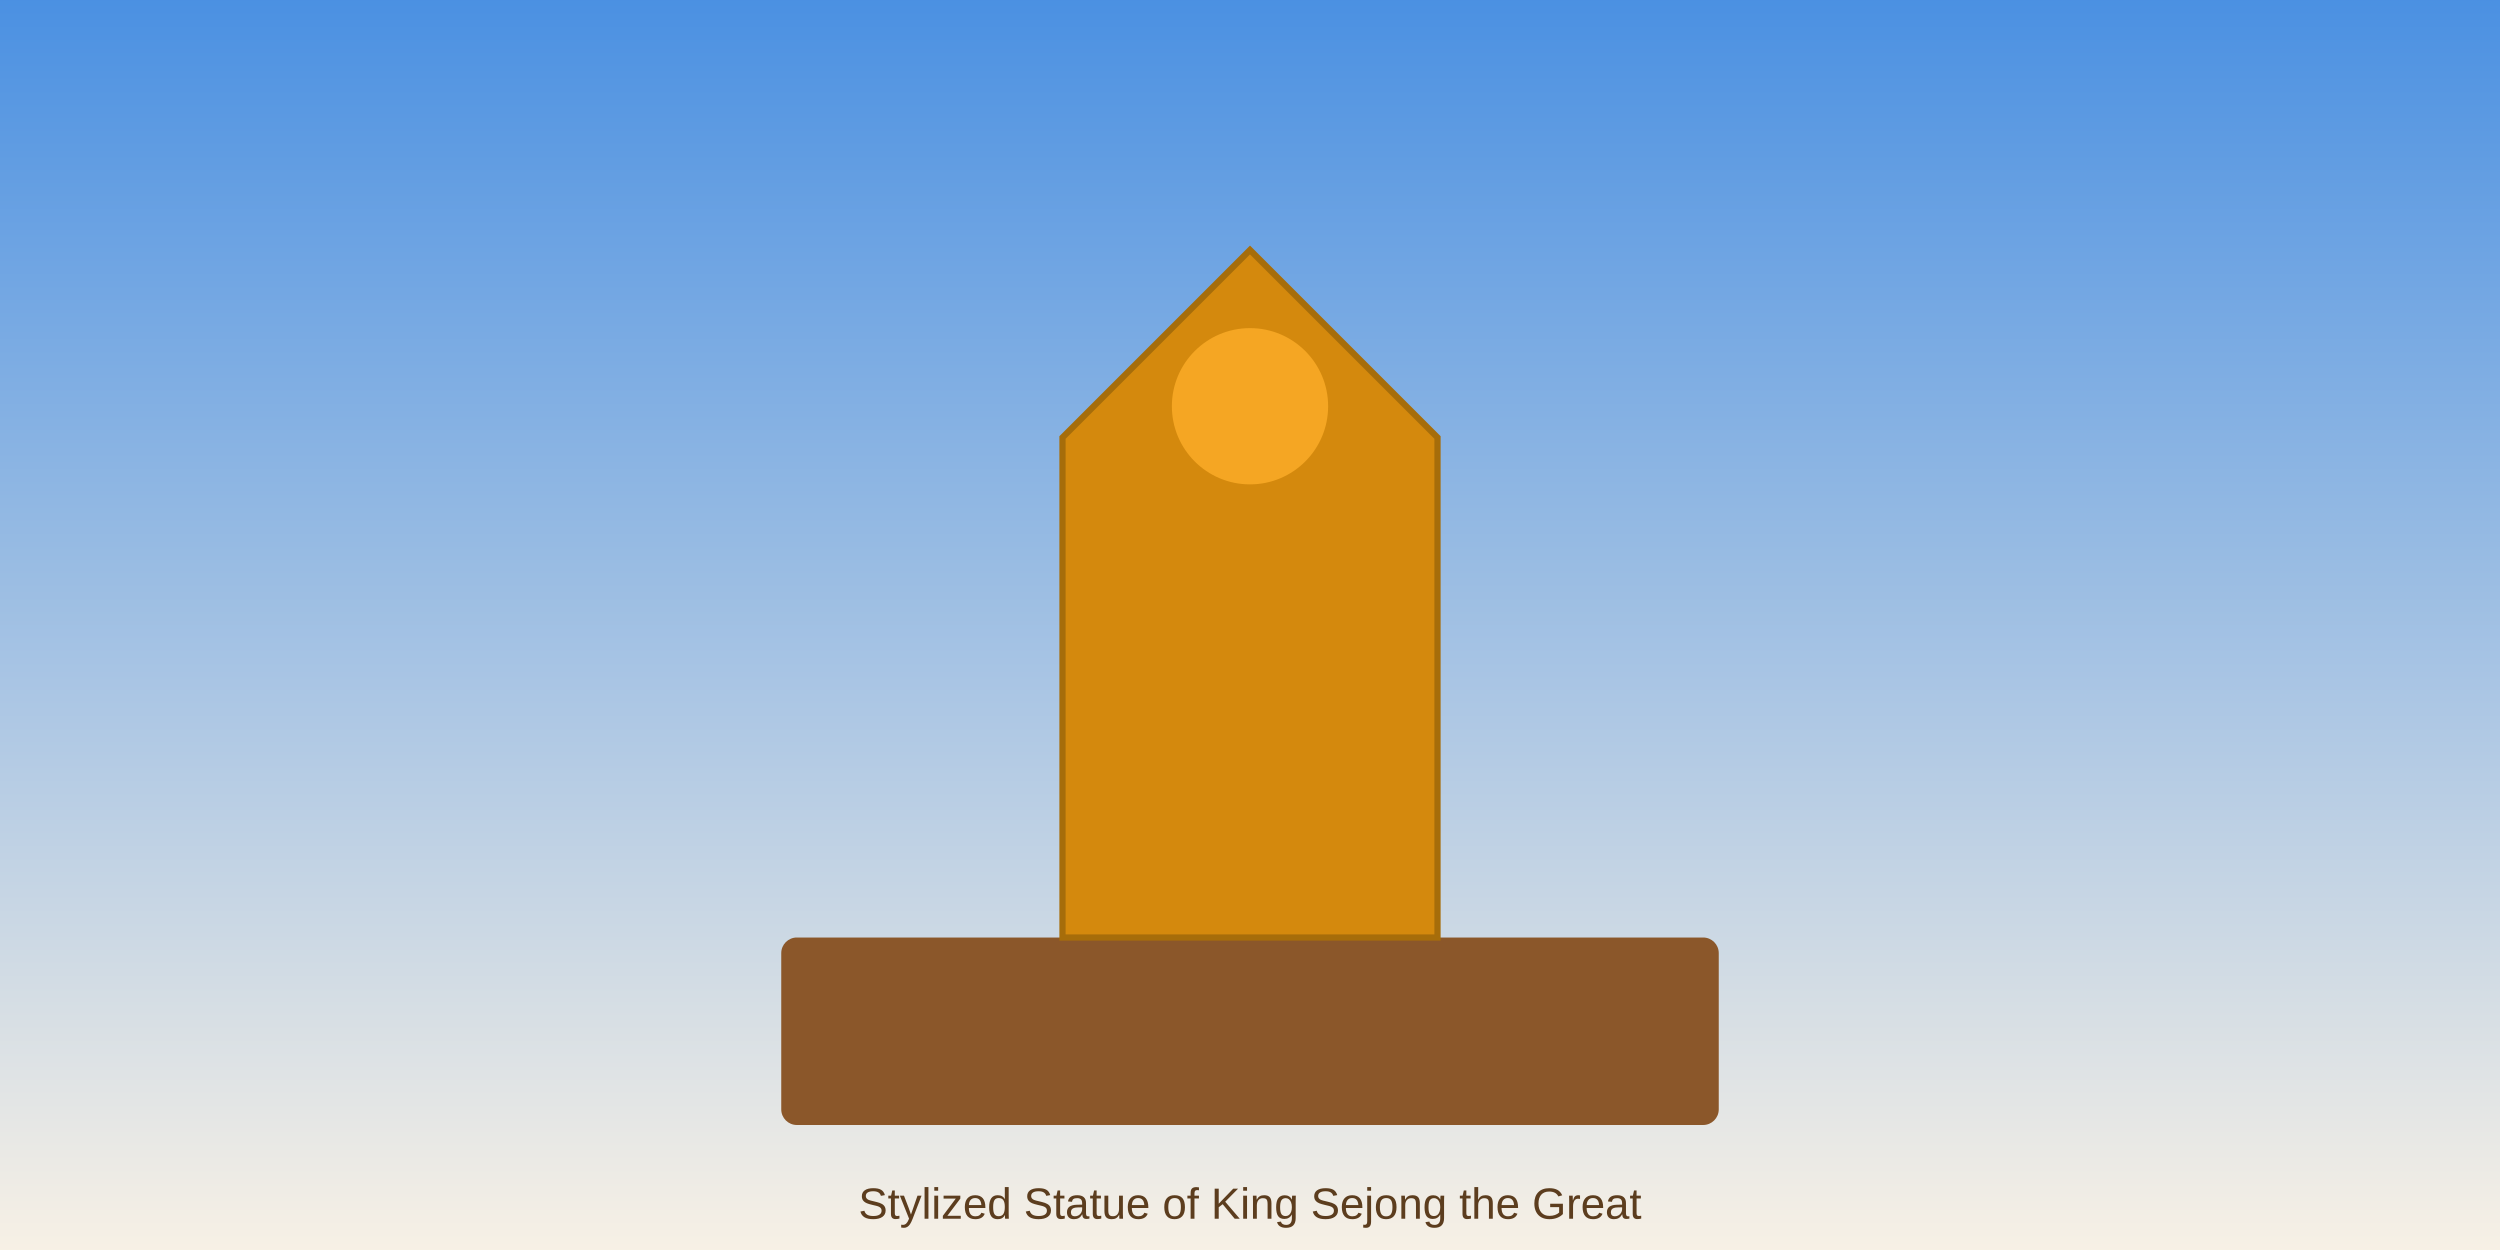
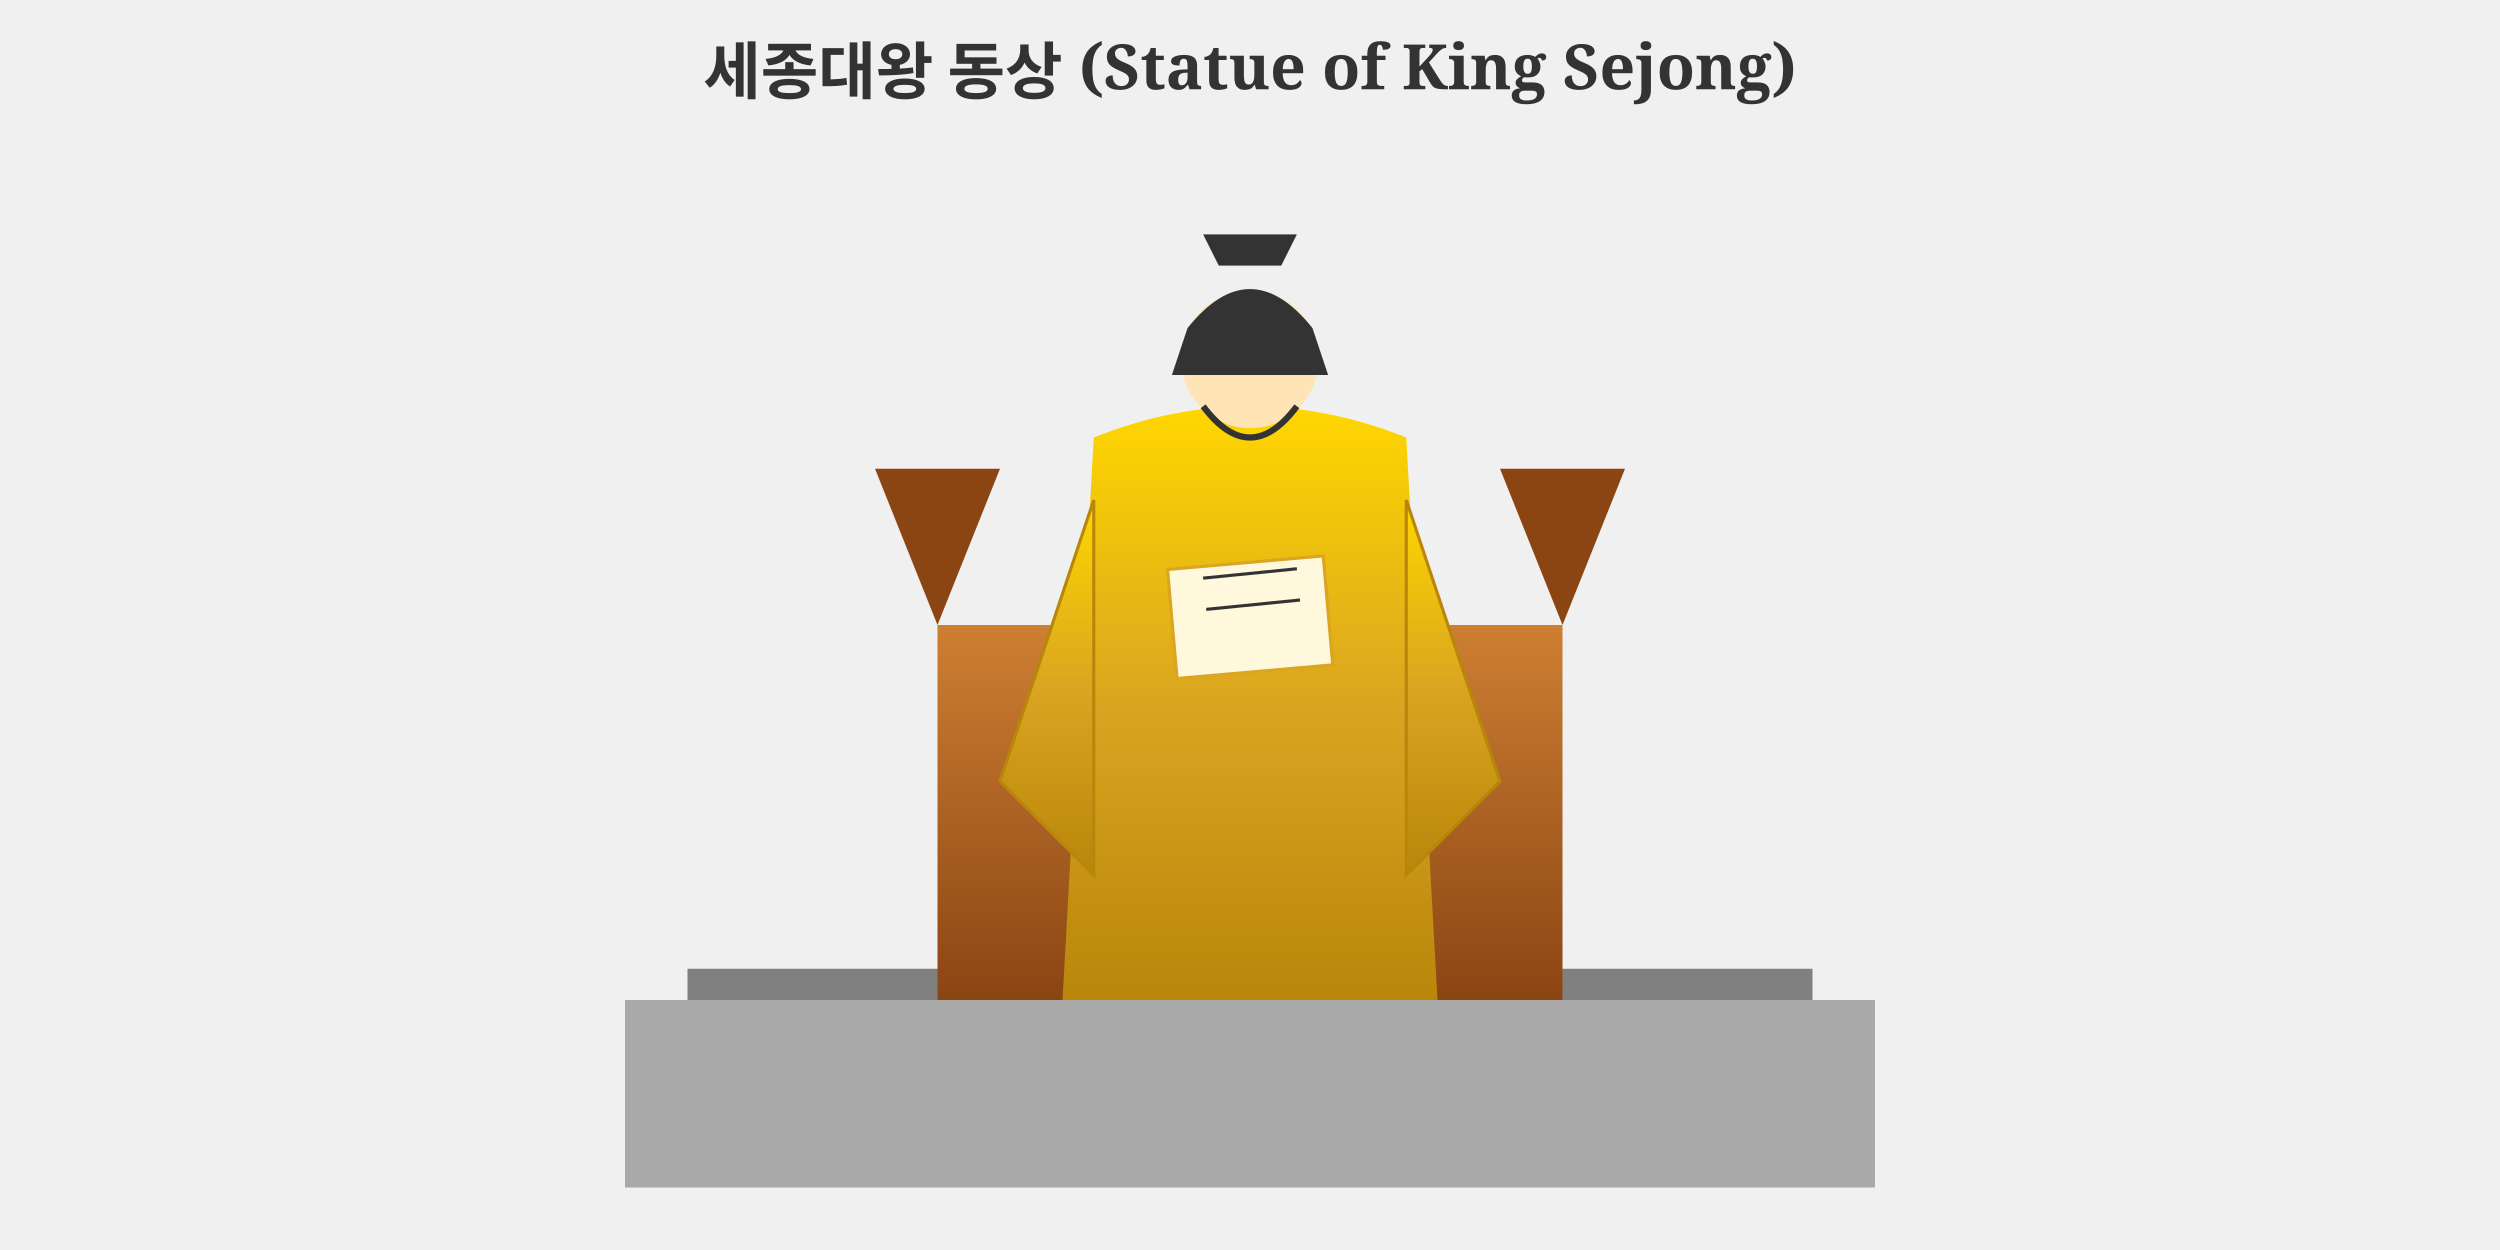
<svg xmlns="http://www.w3.org/2000/svg" width="800" height="400" viewBox="0 0 800 400">
  <defs>
-     <linearGradient id="skyGrad" x1="0%" y1="0%" x2="0%" y2="100%">
-       <stop offset="0%" style="stop-color:#4A90E2;stop-opacity:1" />
-       <stop offset="100%" style="stop-color:#f8f1e5;stop-opacity:1" />
+     <linearGradient id="goldGrad" x1="0%" y1="0%" x2="0%" y2="100%">
+       <stop offset="0%" style="stop-color:#FFD700;stop-opacity:1" />
+       <stop offset="50%" style="stop-color:#DAA520;stop-opacity:1" />
+       <stop offset="100%" style="stop-color:#B8860B;stop-opacity:1" />
+     </linearGradient>
+     <linearGradient id="throneGrad" x1="0%" y1="0%" x2="0%" y2="100%">
+       <stop offset="0%" style="stop-color:#CD7F32;stop-opacity:1" />
+       <stop offset="100%" style="stop-color:#8B4513;stop-opacity:1" />
    </linearGradient>
  </defs>
-   <rect width="800" height="400" fill="url(#skyGrad)" />
-   <rect x="250" y="300" width="300" height="60" fill="#8B572A" rx="5" />
-   <path d="M400 80 L340 140 L340 300 L460 300 L460 140 Z" fill="#D4890D" stroke="#A66D0A" stroke-width="2" />
-   <circle cx="400" cy="130" r="25" fill="#F5A623" />
-   <text x="400" y="390" font-family="Arial" font-size="14" text-anchor="middle" fill="#5C3D1E">Stylized Statue of King Sejong the Great</text>
+   <rect width="800" height="400" fill="#f0f0f0" />
+   <rect x="200" y="320" width="400" height="60" fill="#A9A9A9" />
+   <rect x="220" y="310" width="360" height="10" fill="#808080" />
+   <rect x="300" y="200" width="200" height="120" fill="url(#throneGrad)" />
+   <path d="M300 200 L280 150 L320 150 Z" fill="#8B4513" />
+   <path d="M500 200 L520 150 L480 150 Z" fill="#8B4513" />
+   <path d="M340 320 L460 320 L450 140 Q400 120 350 140 Z" fill="url(#goldGrad)" />
+   <path d="M350 160 L320 250 L350 280 Z" fill="url(#goldGrad)" stroke="#B8860B" stroke-width="1" />
+   <path d="M450 160 L480 250 L450 280 Z" fill="url(#goldGrad)" stroke="#B8860B" stroke-width="1" />
+   <rect x="375" y="180" width="50" height="35" fill="#FFF8DC" transform="rotate(-5, 400, 197)" stroke="#DAA520" />
+   <line x1="385" y1="185" x2="415" y2="182" stroke="#333" stroke-width="1" />
+   <line x1="386" y1="195" x2="416" y2="192" stroke="#333" stroke-width="1" />
+   <circle cx="400" cy="115" r="22" fill="#FFE4B5" />
+   <path d="M380 105 Q400 80 420 105 L425 120 L375 120 Z" fill="#333" />
+   <path d="M390 85 L410 85 L415 75 L385 75 Z" fill="#333" />
+   <path d="M385 130 Q400 150 415 130" fill="none" stroke="#333" stroke-width="2" />
+   <text x="400" y="30" font-family="serif" font-size="20" text-anchor="middle" fill="#333" font-weight="bold">세종대왕 동상 (Statue of King Sejong)</text>
</svg>
